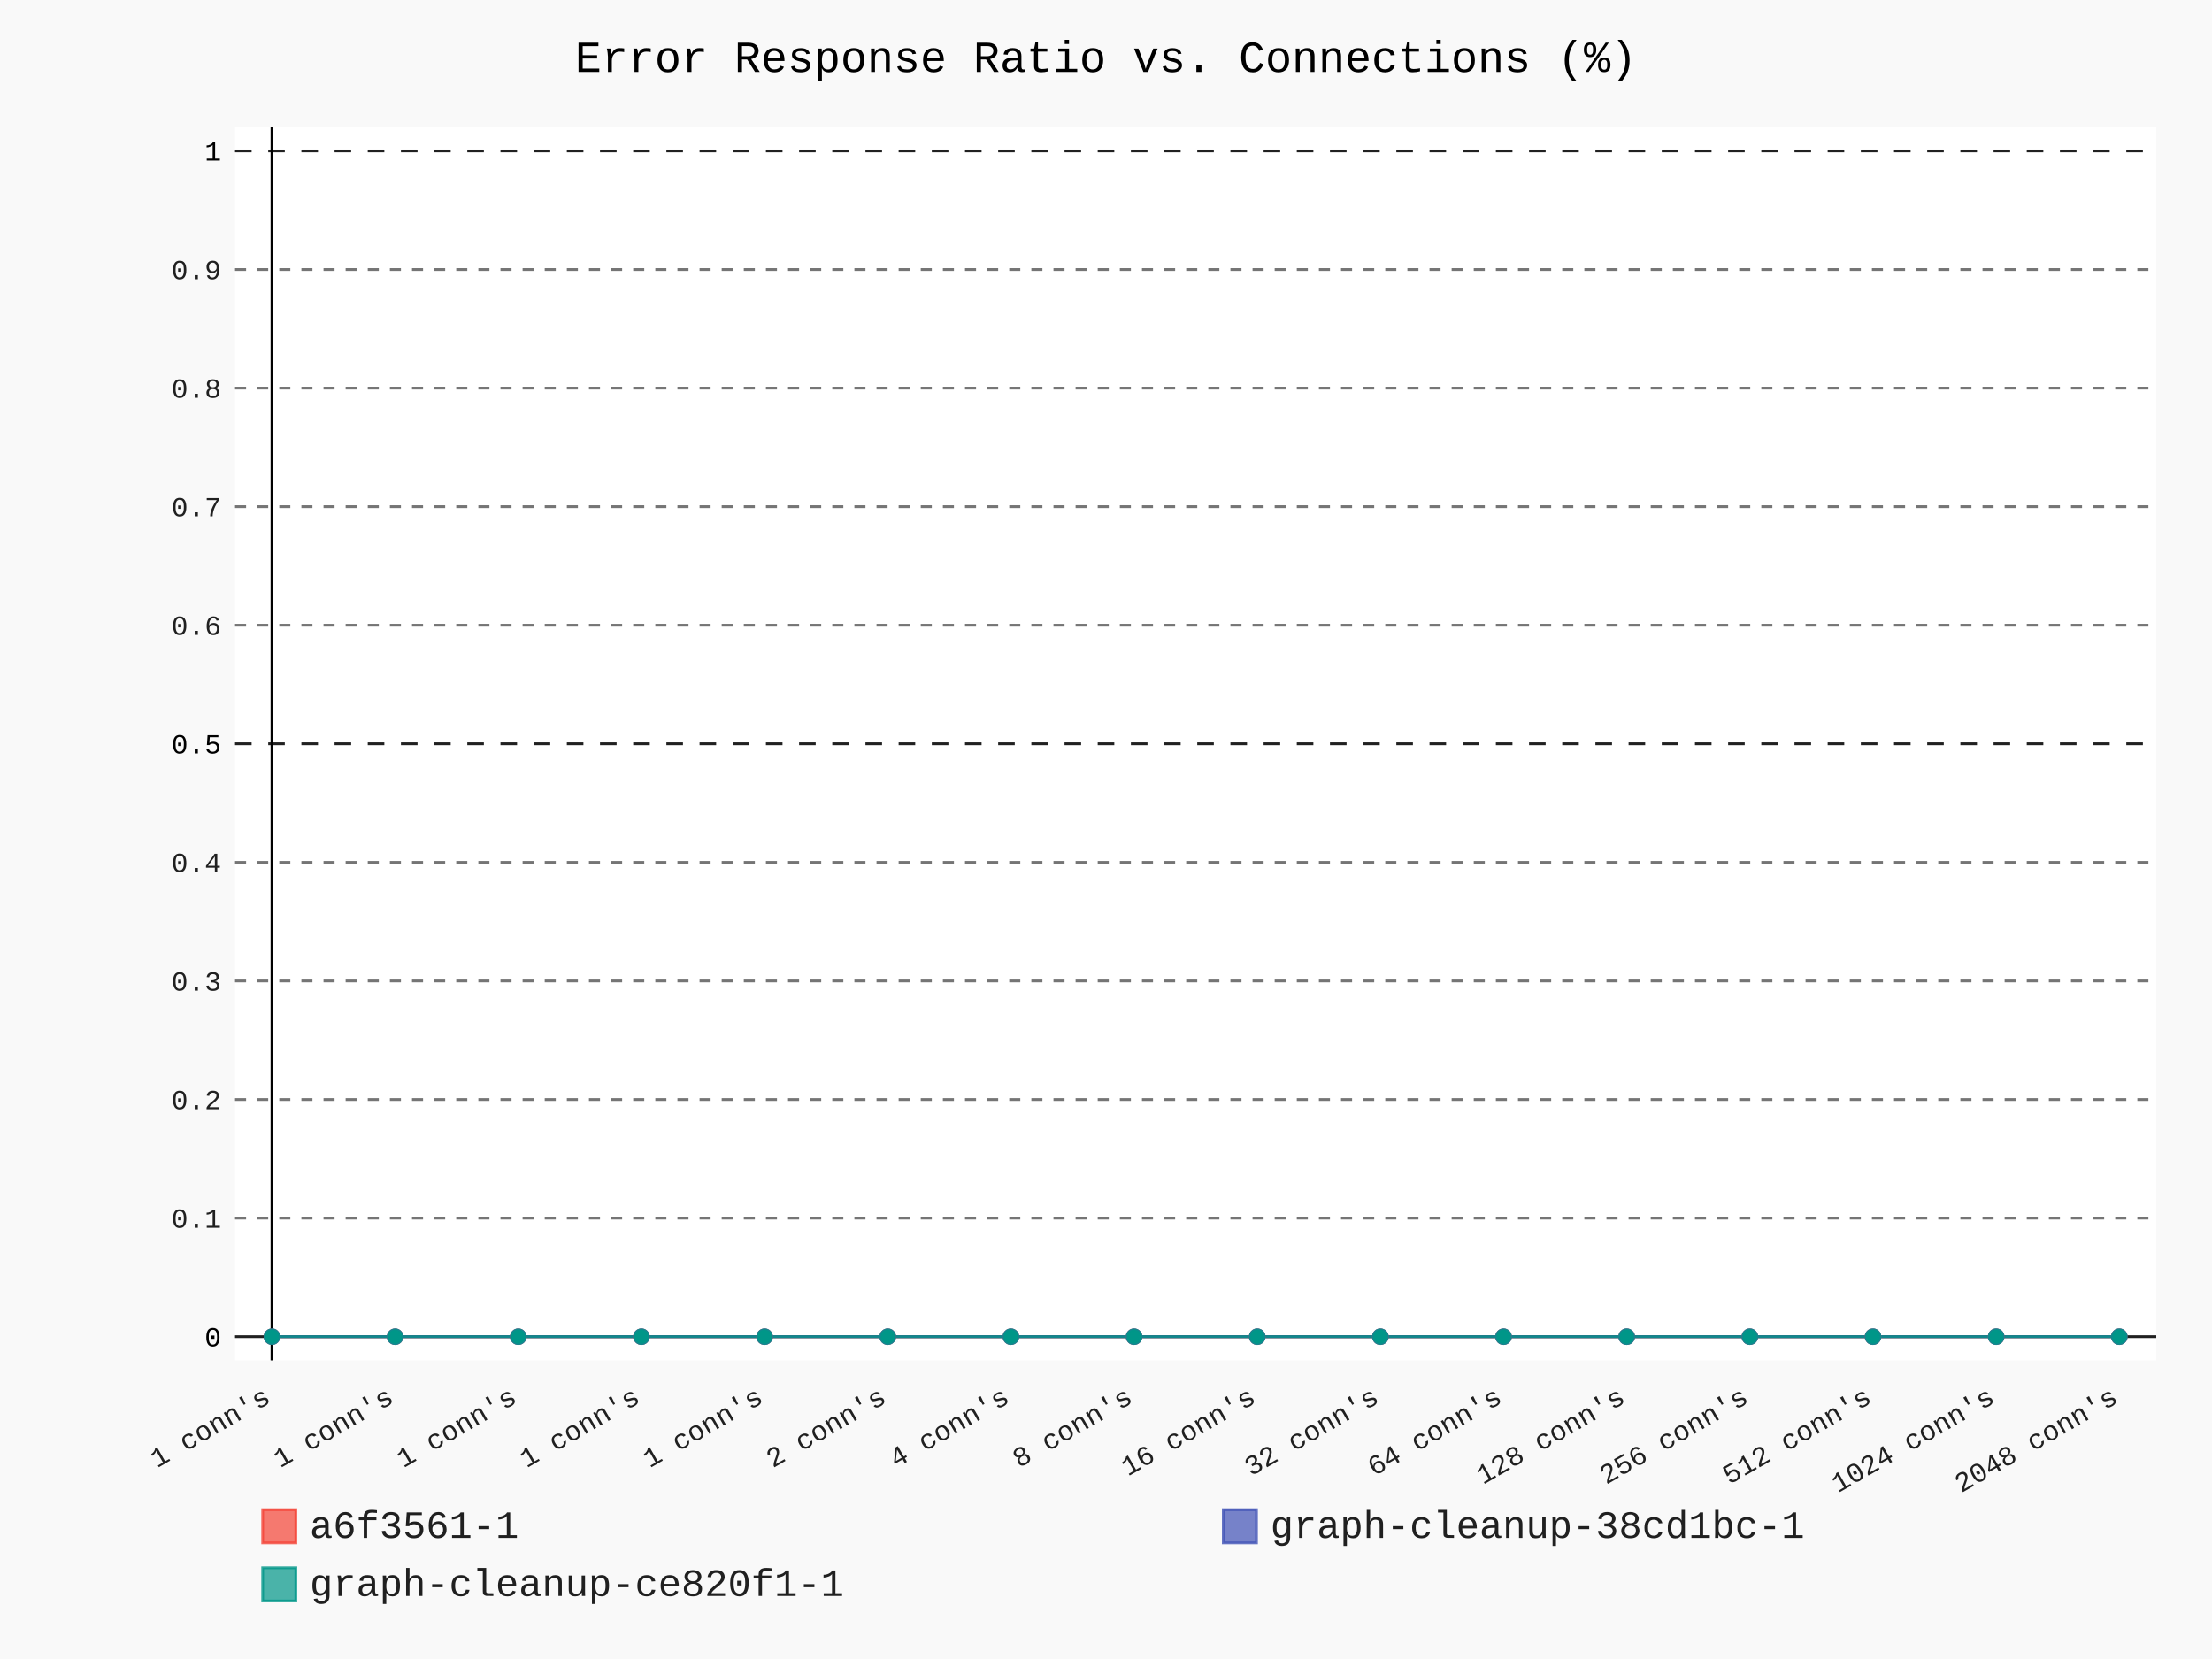
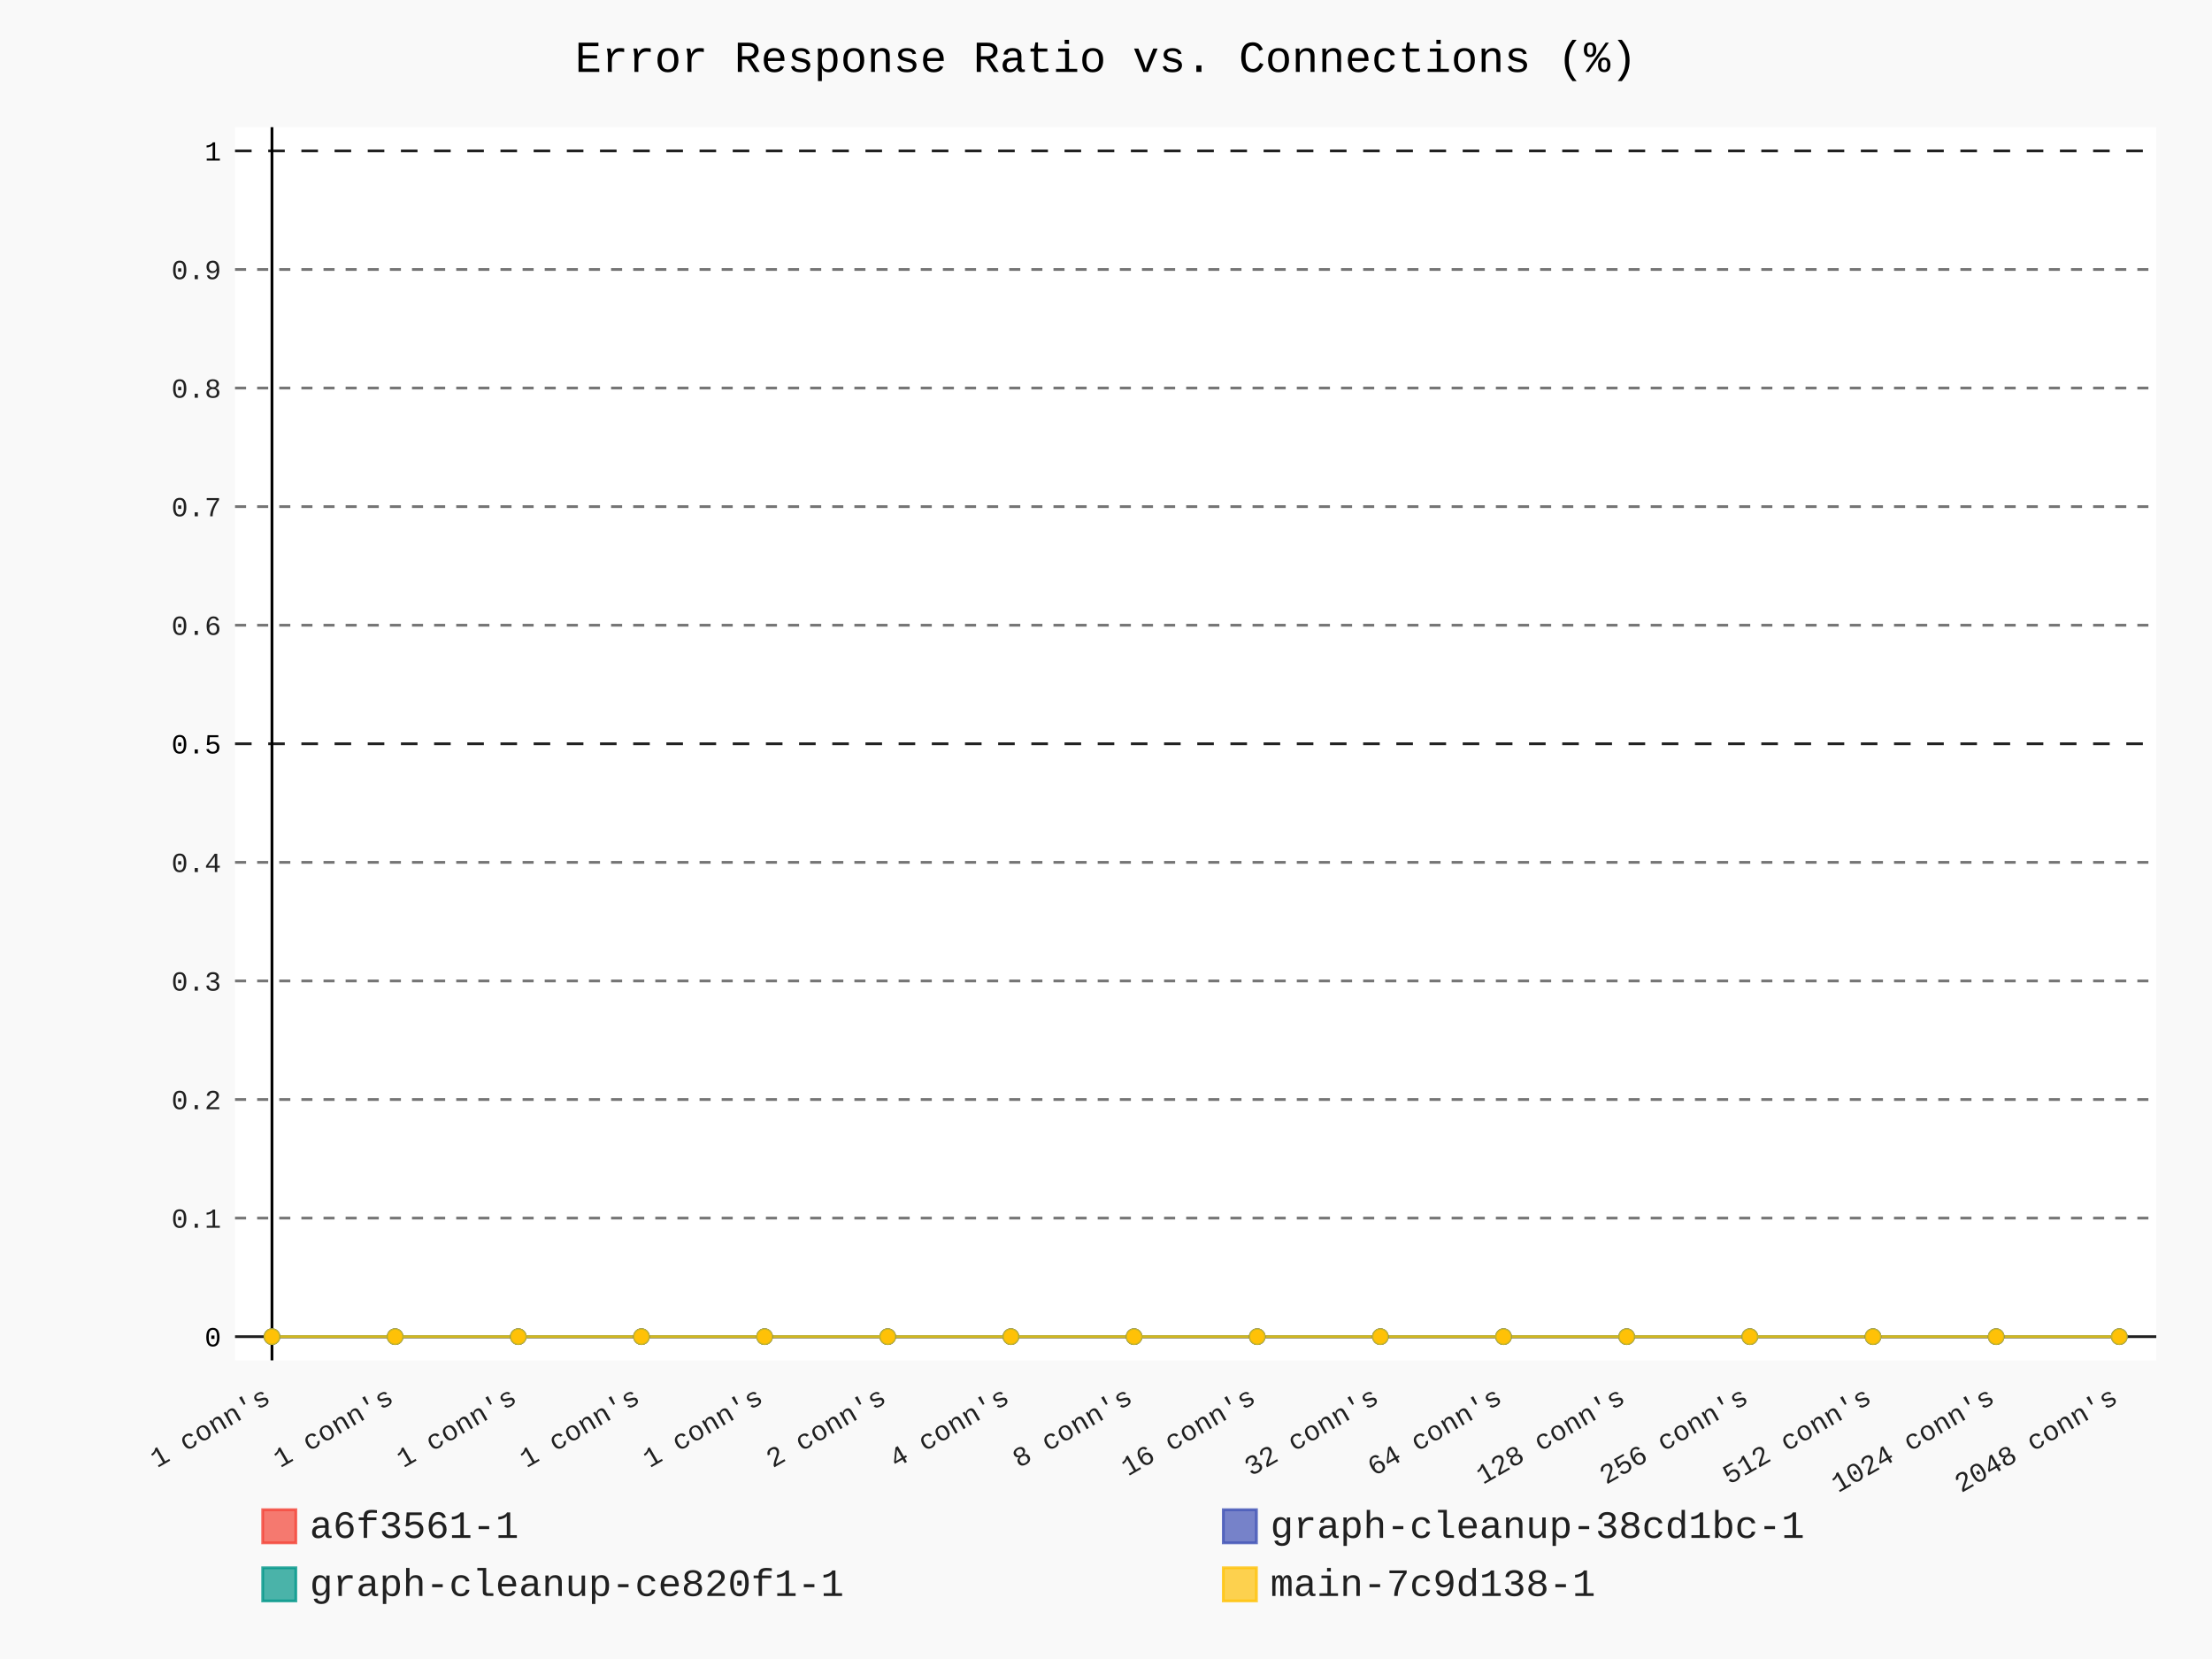
- <svg xmlns="http://www.w3.org/2000/svg" id="chart-3c04dde6-9144-4a3a-9a50-1ffe9e72ed21" class="pygal-chart" viewBox="0 0 800 600">
+ <svg xmlns="http://www.w3.org/2000/svg" id="chart-2c7a92d7-7e02-4859-a97c-3a808d6ebceb" class="pygal-chart" viewBox="0 0 800 600">
  <defs>
-     <style type="text/css">#chart-3c04dde6-9144-4a3a-9a50-1ffe9e72ed21{-webkit-user-select:none;-webkit-font-smoothing:antialiased;font-family:Consolas,"Liberation Mono",Menlo,Courier,monospace}#chart-3c04dde6-9144-4a3a-9a50-1ffe9e72ed21 .title{font-family:Consolas,"Liberation Mono",Menlo,Courier,monospace;font-size:16px}#chart-3c04dde6-9144-4a3a-9a50-1ffe9e72ed21 .legends .legend text{font-family:Consolas,"Liberation Mono",Menlo,Courier,monospace;font-size:14px}#chart-3c04dde6-9144-4a3a-9a50-1ffe9e72ed21 .axis text{font-family:Consolas,"Liberation Mono",Menlo,Courier,monospace;font-size:10px}#chart-3c04dde6-9144-4a3a-9a50-1ffe9e72ed21 .axis text.major{font-family:Consolas,"Liberation Mono",Menlo,Courier,monospace;font-size:10px}#chart-3c04dde6-9144-4a3a-9a50-1ffe9e72ed21 .text-overlay text.value{font-family:Consolas,"Liberation Mono",Menlo,Courier,monospace;font-size:16px}#chart-3c04dde6-9144-4a3a-9a50-1ffe9e72ed21 .text-overlay text.label{font-family:Consolas,"Liberation Mono",Menlo,Courier,monospace;font-size:10px}#chart-3c04dde6-9144-4a3a-9a50-1ffe9e72ed21 .tooltip{font-family:Consolas,"Liberation Mono",Menlo,Courier,monospace;font-size:14px}#chart-3c04dde6-9144-4a3a-9a50-1ffe9e72ed21 text.no_data{font-family:Consolas,"Liberation Mono",Menlo,Courier,monospace;font-size:64px}
- #chart-3c04dde6-9144-4a3a-9a50-1ffe9e72ed21{background-color:rgba(249,249,249,1)}#chart-3c04dde6-9144-4a3a-9a50-1ffe9e72ed21 path,#chart-3c04dde6-9144-4a3a-9a50-1ffe9e72ed21 line,#chart-3c04dde6-9144-4a3a-9a50-1ffe9e72ed21 rect,#chart-3c04dde6-9144-4a3a-9a50-1ffe9e72ed21 circle{-webkit-transition:150ms;-moz-transition:150ms;transition:150ms}#chart-3c04dde6-9144-4a3a-9a50-1ffe9e72ed21 .graph &gt; .background{fill:rgba(249,249,249,1)}#chart-3c04dde6-9144-4a3a-9a50-1ffe9e72ed21 .plot &gt; .background{fill:rgba(255,255,255,1)}#chart-3c04dde6-9144-4a3a-9a50-1ffe9e72ed21 .graph{fill:rgba(0,0,0,.87)}#chart-3c04dde6-9144-4a3a-9a50-1ffe9e72ed21 text.no_data{fill:rgba(0,0,0,1)}#chart-3c04dde6-9144-4a3a-9a50-1ffe9e72ed21 .title{fill:rgba(0,0,0,1)}#chart-3c04dde6-9144-4a3a-9a50-1ffe9e72ed21 .legends .legend text{fill:rgba(0,0,0,.87)}#chart-3c04dde6-9144-4a3a-9a50-1ffe9e72ed21 .legends .legend:hover text{fill:rgba(0,0,0,1)}#chart-3c04dde6-9144-4a3a-9a50-1ffe9e72ed21 .axis .line{stroke:rgba(0,0,0,1)}#chart-3c04dde6-9144-4a3a-9a50-1ffe9e72ed21 .axis .guide.line{stroke:rgba(0,0,0,.54)}#chart-3c04dde6-9144-4a3a-9a50-1ffe9e72ed21 .axis .major.line{stroke:rgba(0,0,0,.87)}#chart-3c04dde6-9144-4a3a-9a50-1ffe9e72ed21 .axis text.major{fill:rgba(0,0,0,1)}#chart-3c04dde6-9144-4a3a-9a50-1ffe9e72ed21 .axis.y .guides:hover .guide.line,#chart-3c04dde6-9144-4a3a-9a50-1ffe9e72ed21 .line-graph .axis.x .guides:hover .guide.line,#chart-3c04dde6-9144-4a3a-9a50-1ffe9e72ed21 .stackedline-graph .axis.x .guides:hover .guide.line,#chart-3c04dde6-9144-4a3a-9a50-1ffe9e72ed21 .xy-graph .axis.x .guides:hover .guide.line{stroke:rgba(0,0,0,1)}#chart-3c04dde6-9144-4a3a-9a50-1ffe9e72ed21 .axis .guides:hover text{fill:rgba(0,0,0,1)}#chart-3c04dde6-9144-4a3a-9a50-1ffe9e72ed21 .reactive{fill-opacity:.7;stroke-opacity:.8}#chart-3c04dde6-9144-4a3a-9a50-1ffe9e72ed21 .ci{stroke:rgba(0,0,0,.87)}#chart-3c04dde6-9144-4a3a-9a50-1ffe9e72ed21 .reactive.active,#chart-3c04dde6-9144-4a3a-9a50-1ffe9e72ed21 .active .reactive{fill-opacity:.8;stroke-opacity:.9;stroke-width:4}#chart-3c04dde6-9144-4a3a-9a50-1ffe9e72ed21 .ci .reactive.active{stroke-width:1.5}#chart-3c04dde6-9144-4a3a-9a50-1ffe9e72ed21 .series text{fill:rgba(0,0,0,1)}#chart-3c04dde6-9144-4a3a-9a50-1ffe9e72ed21 .tooltip rect{fill:rgba(255,255,255,1);stroke:rgba(0,0,0,1);-webkit-transition:opacity 150ms;-moz-transition:opacity 150ms;transition:opacity 150ms}#chart-3c04dde6-9144-4a3a-9a50-1ffe9e72ed21 .tooltip .label{fill:rgba(0,0,0,.87)}#chart-3c04dde6-9144-4a3a-9a50-1ffe9e72ed21 .tooltip .label{fill:rgba(0,0,0,.87)}#chart-3c04dde6-9144-4a3a-9a50-1ffe9e72ed21 .tooltip .legend{font-size:.8em;fill:rgba(0,0,0,.54)}#chart-3c04dde6-9144-4a3a-9a50-1ffe9e72ed21 .tooltip .x_label{font-size:.6em;fill:rgba(0,0,0,1)}#chart-3c04dde6-9144-4a3a-9a50-1ffe9e72ed21 .tooltip .xlink{font-size:.5em;text-decoration:underline}#chart-3c04dde6-9144-4a3a-9a50-1ffe9e72ed21 .tooltip .value{font-size:1.5em}#chart-3c04dde6-9144-4a3a-9a50-1ffe9e72ed21 .bound{font-size:.5em}#chart-3c04dde6-9144-4a3a-9a50-1ffe9e72ed21 .max-value{font-size:.75em;fill:rgba(0,0,0,.54)}#chart-3c04dde6-9144-4a3a-9a50-1ffe9e72ed21 .map-element{fill:rgba(255,255,255,1);stroke:rgba(0,0,0,.54) !important}#chart-3c04dde6-9144-4a3a-9a50-1ffe9e72ed21 .map-element .reactive{fill-opacity:inherit;stroke-opacity:inherit}#chart-3c04dde6-9144-4a3a-9a50-1ffe9e72ed21 .color-0,#chart-3c04dde6-9144-4a3a-9a50-1ffe9e72ed21 .color-0 a:visited{stroke:#F44336;fill:#F44336}#chart-3c04dde6-9144-4a3a-9a50-1ffe9e72ed21 .color-1,#chart-3c04dde6-9144-4a3a-9a50-1ffe9e72ed21 .color-1 a:visited{stroke:#3F51B5;fill:#3F51B5}#chart-3c04dde6-9144-4a3a-9a50-1ffe9e72ed21 .color-2,#chart-3c04dde6-9144-4a3a-9a50-1ffe9e72ed21 .color-2 a:visited{stroke:#009688;fill:#009688}#chart-3c04dde6-9144-4a3a-9a50-1ffe9e72ed21 .text-overlay .color-0 text{fill:black}#chart-3c04dde6-9144-4a3a-9a50-1ffe9e72ed21 .text-overlay .color-1 text{fill:black}#chart-3c04dde6-9144-4a3a-9a50-1ffe9e72ed21 .text-overlay .color-2 text{fill:black}
- #chart-3c04dde6-9144-4a3a-9a50-1ffe9e72ed21 text.no_data{text-anchor:middle}#chart-3c04dde6-9144-4a3a-9a50-1ffe9e72ed21 .guide.line{fill:none}#chart-3c04dde6-9144-4a3a-9a50-1ffe9e72ed21 .centered{text-anchor:middle}#chart-3c04dde6-9144-4a3a-9a50-1ffe9e72ed21 .title{text-anchor:middle}#chart-3c04dde6-9144-4a3a-9a50-1ffe9e72ed21 .legends .legend text{fill-opacity:1}#chart-3c04dde6-9144-4a3a-9a50-1ffe9e72ed21 .axis.x text{text-anchor:middle}#chart-3c04dde6-9144-4a3a-9a50-1ffe9e72ed21 .axis.x:not(.web) text[transform]{text-anchor:start}#chart-3c04dde6-9144-4a3a-9a50-1ffe9e72ed21 .axis.x:not(.web) text[transform].backwards{text-anchor:end}#chart-3c04dde6-9144-4a3a-9a50-1ffe9e72ed21 .axis.y text{text-anchor:end}#chart-3c04dde6-9144-4a3a-9a50-1ffe9e72ed21 .axis.y text[transform].backwards{text-anchor:start}#chart-3c04dde6-9144-4a3a-9a50-1ffe9e72ed21 .axis.y2 text{text-anchor:start}#chart-3c04dde6-9144-4a3a-9a50-1ffe9e72ed21 .axis.y2 text[transform].backwards{text-anchor:end}#chart-3c04dde6-9144-4a3a-9a50-1ffe9e72ed21 .axis .guide.line{stroke-dasharray:4,4}#chart-3c04dde6-9144-4a3a-9a50-1ffe9e72ed21 .axis .major.guide.line{stroke-dasharray:6,6}#chart-3c04dde6-9144-4a3a-9a50-1ffe9e72ed21 .horizontal .axis.y .guide.line,#chart-3c04dde6-9144-4a3a-9a50-1ffe9e72ed21 .horizontal .axis.y2 .guide.line,#chart-3c04dde6-9144-4a3a-9a50-1ffe9e72ed21 .vertical .axis.x .guide.line{opacity:0}#chart-3c04dde6-9144-4a3a-9a50-1ffe9e72ed21 .horizontal .axis.always_show .guide.line,#chart-3c04dde6-9144-4a3a-9a50-1ffe9e72ed21 .vertical .axis.always_show .guide.line{opacity:1 !important}#chart-3c04dde6-9144-4a3a-9a50-1ffe9e72ed21 .axis.y .guides:hover .guide.line,#chart-3c04dde6-9144-4a3a-9a50-1ffe9e72ed21 .axis.y2 .guides:hover .guide.line,#chart-3c04dde6-9144-4a3a-9a50-1ffe9e72ed21 .axis.x .guides:hover .guide.line{opacity:1}#chart-3c04dde6-9144-4a3a-9a50-1ffe9e72ed21 .axis .guides:hover text{opacity:1}#chart-3c04dde6-9144-4a3a-9a50-1ffe9e72ed21 .nofill{fill:none}#chart-3c04dde6-9144-4a3a-9a50-1ffe9e72ed21 .subtle-fill{fill-opacity:.2}#chart-3c04dde6-9144-4a3a-9a50-1ffe9e72ed21 .dot{stroke-width:1px;fill-opacity:1}#chart-3c04dde6-9144-4a3a-9a50-1ffe9e72ed21 .dot.active{stroke-width:5px}#chart-3c04dde6-9144-4a3a-9a50-1ffe9e72ed21 .dot.negative{fill:transparent}#chart-3c04dde6-9144-4a3a-9a50-1ffe9e72ed21 text,#chart-3c04dde6-9144-4a3a-9a50-1ffe9e72ed21 tspan{stroke:none !important}#chart-3c04dde6-9144-4a3a-9a50-1ffe9e72ed21 .series text.active{opacity:1}#chart-3c04dde6-9144-4a3a-9a50-1ffe9e72ed21 .tooltip rect{fill-opacity:.95;stroke-width:.5}#chart-3c04dde6-9144-4a3a-9a50-1ffe9e72ed21 .tooltip text{fill-opacity:1}#chart-3c04dde6-9144-4a3a-9a50-1ffe9e72ed21 .showable{visibility:hidden}#chart-3c04dde6-9144-4a3a-9a50-1ffe9e72ed21 .showable.shown{visibility:visible}#chart-3c04dde6-9144-4a3a-9a50-1ffe9e72ed21 .gauge-background{fill:rgba(229,229,229,1);stroke:none}#chart-3c04dde6-9144-4a3a-9a50-1ffe9e72ed21 .bg-lines{stroke:rgba(249,249,249,1);stroke-width:2px}</style>
+     <style type="text/css">#chart-2c7a92d7-7e02-4859-a97c-3a808d6ebceb{-webkit-user-select:none;-webkit-font-smoothing:antialiased;font-family:Consolas,"Liberation Mono",Menlo,Courier,monospace}#chart-2c7a92d7-7e02-4859-a97c-3a808d6ebceb .title{font-family:Consolas,"Liberation Mono",Menlo,Courier,monospace;font-size:16px}#chart-2c7a92d7-7e02-4859-a97c-3a808d6ebceb .legends .legend text{font-family:Consolas,"Liberation Mono",Menlo,Courier,monospace;font-size:14px}#chart-2c7a92d7-7e02-4859-a97c-3a808d6ebceb .axis text{font-family:Consolas,"Liberation Mono",Menlo,Courier,monospace;font-size:10px}#chart-2c7a92d7-7e02-4859-a97c-3a808d6ebceb .axis text.major{font-family:Consolas,"Liberation Mono",Menlo,Courier,monospace;font-size:10px}#chart-2c7a92d7-7e02-4859-a97c-3a808d6ebceb .text-overlay text.value{font-family:Consolas,"Liberation Mono",Menlo,Courier,monospace;font-size:16px}#chart-2c7a92d7-7e02-4859-a97c-3a808d6ebceb .text-overlay text.label{font-family:Consolas,"Liberation Mono",Menlo,Courier,monospace;font-size:10px}#chart-2c7a92d7-7e02-4859-a97c-3a808d6ebceb .tooltip{font-family:Consolas,"Liberation Mono",Menlo,Courier,monospace;font-size:14px}#chart-2c7a92d7-7e02-4859-a97c-3a808d6ebceb text.no_data{font-family:Consolas,"Liberation Mono",Menlo,Courier,monospace;font-size:64px}
+ #chart-2c7a92d7-7e02-4859-a97c-3a808d6ebceb{background-color:rgba(249,249,249,1)}#chart-2c7a92d7-7e02-4859-a97c-3a808d6ebceb path,#chart-2c7a92d7-7e02-4859-a97c-3a808d6ebceb line,#chart-2c7a92d7-7e02-4859-a97c-3a808d6ebceb rect,#chart-2c7a92d7-7e02-4859-a97c-3a808d6ebceb circle{-webkit-transition:150ms;-moz-transition:150ms;transition:150ms}#chart-2c7a92d7-7e02-4859-a97c-3a808d6ebceb .graph &gt; .background{fill:rgba(249,249,249,1)}#chart-2c7a92d7-7e02-4859-a97c-3a808d6ebceb .plot &gt; .background{fill:rgba(255,255,255,1)}#chart-2c7a92d7-7e02-4859-a97c-3a808d6ebceb .graph{fill:rgba(0,0,0,.87)}#chart-2c7a92d7-7e02-4859-a97c-3a808d6ebceb text.no_data{fill:rgba(0,0,0,1)}#chart-2c7a92d7-7e02-4859-a97c-3a808d6ebceb .title{fill:rgba(0,0,0,1)}#chart-2c7a92d7-7e02-4859-a97c-3a808d6ebceb .legends .legend text{fill:rgba(0,0,0,.87)}#chart-2c7a92d7-7e02-4859-a97c-3a808d6ebceb .legends .legend:hover text{fill:rgba(0,0,0,1)}#chart-2c7a92d7-7e02-4859-a97c-3a808d6ebceb .axis .line{stroke:rgba(0,0,0,1)}#chart-2c7a92d7-7e02-4859-a97c-3a808d6ebceb .axis .guide.line{stroke:rgba(0,0,0,.54)}#chart-2c7a92d7-7e02-4859-a97c-3a808d6ebceb .axis .major.line{stroke:rgba(0,0,0,.87)}#chart-2c7a92d7-7e02-4859-a97c-3a808d6ebceb .axis text.major{fill:rgba(0,0,0,1)}#chart-2c7a92d7-7e02-4859-a97c-3a808d6ebceb .axis.y .guides:hover .guide.line,#chart-2c7a92d7-7e02-4859-a97c-3a808d6ebceb .line-graph .axis.x .guides:hover .guide.line,#chart-2c7a92d7-7e02-4859-a97c-3a808d6ebceb .stackedline-graph .axis.x .guides:hover .guide.line,#chart-2c7a92d7-7e02-4859-a97c-3a808d6ebceb .xy-graph .axis.x .guides:hover .guide.line{stroke:rgba(0,0,0,1)}#chart-2c7a92d7-7e02-4859-a97c-3a808d6ebceb .axis .guides:hover text{fill:rgba(0,0,0,1)}#chart-2c7a92d7-7e02-4859-a97c-3a808d6ebceb .reactive{fill-opacity:.7;stroke-opacity:.8}#chart-2c7a92d7-7e02-4859-a97c-3a808d6ebceb .ci{stroke:rgba(0,0,0,.87)}#chart-2c7a92d7-7e02-4859-a97c-3a808d6ebceb .reactive.active,#chart-2c7a92d7-7e02-4859-a97c-3a808d6ebceb .active .reactive{fill-opacity:.8;stroke-opacity:.9;stroke-width:4}#chart-2c7a92d7-7e02-4859-a97c-3a808d6ebceb .ci .reactive.active{stroke-width:1.5}#chart-2c7a92d7-7e02-4859-a97c-3a808d6ebceb .series text{fill:rgba(0,0,0,1)}#chart-2c7a92d7-7e02-4859-a97c-3a808d6ebceb .tooltip rect{fill:rgba(255,255,255,1);stroke:rgba(0,0,0,1);-webkit-transition:opacity 150ms;-moz-transition:opacity 150ms;transition:opacity 150ms}#chart-2c7a92d7-7e02-4859-a97c-3a808d6ebceb .tooltip .label{fill:rgba(0,0,0,.87)}#chart-2c7a92d7-7e02-4859-a97c-3a808d6ebceb .tooltip .label{fill:rgba(0,0,0,.87)}#chart-2c7a92d7-7e02-4859-a97c-3a808d6ebceb .tooltip .legend{font-size:.8em;fill:rgba(0,0,0,.54)}#chart-2c7a92d7-7e02-4859-a97c-3a808d6ebceb .tooltip .x_label{font-size:.6em;fill:rgba(0,0,0,1)}#chart-2c7a92d7-7e02-4859-a97c-3a808d6ebceb .tooltip .xlink{font-size:.5em;text-decoration:underline}#chart-2c7a92d7-7e02-4859-a97c-3a808d6ebceb .tooltip .value{font-size:1.5em}#chart-2c7a92d7-7e02-4859-a97c-3a808d6ebceb .bound{font-size:.5em}#chart-2c7a92d7-7e02-4859-a97c-3a808d6ebceb .max-value{font-size:.75em;fill:rgba(0,0,0,.54)}#chart-2c7a92d7-7e02-4859-a97c-3a808d6ebceb .map-element{fill:rgba(255,255,255,1);stroke:rgba(0,0,0,.54) !important}#chart-2c7a92d7-7e02-4859-a97c-3a808d6ebceb .map-element .reactive{fill-opacity:inherit;stroke-opacity:inherit}#chart-2c7a92d7-7e02-4859-a97c-3a808d6ebceb .color-0,#chart-2c7a92d7-7e02-4859-a97c-3a808d6ebceb .color-0 a:visited{stroke:#F44336;fill:#F44336}#chart-2c7a92d7-7e02-4859-a97c-3a808d6ebceb .color-1,#chart-2c7a92d7-7e02-4859-a97c-3a808d6ebceb .color-1 a:visited{stroke:#3F51B5;fill:#3F51B5}#chart-2c7a92d7-7e02-4859-a97c-3a808d6ebceb .color-2,#chart-2c7a92d7-7e02-4859-a97c-3a808d6ebceb .color-2 a:visited{stroke:#009688;fill:#009688}#chart-2c7a92d7-7e02-4859-a97c-3a808d6ebceb .color-3,#chart-2c7a92d7-7e02-4859-a97c-3a808d6ebceb .color-3 a:visited{stroke:#FFC107;fill:#FFC107}#chart-2c7a92d7-7e02-4859-a97c-3a808d6ebceb .text-overlay .color-0 text{fill:black}#chart-2c7a92d7-7e02-4859-a97c-3a808d6ebceb .text-overlay .color-1 text{fill:black}#chart-2c7a92d7-7e02-4859-a97c-3a808d6ebceb .text-overlay .color-2 text{fill:black}#chart-2c7a92d7-7e02-4859-a97c-3a808d6ebceb .text-overlay .color-3 text{fill:black}
+ #chart-2c7a92d7-7e02-4859-a97c-3a808d6ebceb text.no_data{text-anchor:middle}#chart-2c7a92d7-7e02-4859-a97c-3a808d6ebceb .guide.line{fill:none}#chart-2c7a92d7-7e02-4859-a97c-3a808d6ebceb .centered{text-anchor:middle}#chart-2c7a92d7-7e02-4859-a97c-3a808d6ebceb .title{text-anchor:middle}#chart-2c7a92d7-7e02-4859-a97c-3a808d6ebceb .legends .legend text{fill-opacity:1}#chart-2c7a92d7-7e02-4859-a97c-3a808d6ebceb .axis.x text{text-anchor:middle}#chart-2c7a92d7-7e02-4859-a97c-3a808d6ebceb .axis.x:not(.web) text[transform]{text-anchor:start}#chart-2c7a92d7-7e02-4859-a97c-3a808d6ebceb .axis.x:not(.web) text[transform].backwards{text-anchor:end}#chart-2c7a92d7-7e02-4859-a97c-3a808d6ebceb .axis.y text{text-anchor:end}#chart-2c7a92d7-7e02-4859-a97c-3a808d6ebceb .axis.y text[transform].backwards{text-anchor:start}#chart-2c7a92d7-7e02-4859-a97c-3a808d6ebceb .axis.y2 text{text-anchor:start}#chart-2c7a92d7-7e02-4859-a97c-3a808d6ebceb .axis.y2 text[transform].backwards{text-anchor:end}#chart-2c7a92d7-7e02-4859-a97c-3a808d6ebceb .axis .guide.line{stroke-dasharray:4,4}#chart-2c7a92d7-7e02-4859-a97c-3a808d6ebceb .axis .major.guide.line{stroke-dasharray:6,6}#chart-2c7a92d7-7e02-4859-a97c-3a808d6ebceb .horizontal .axis.y .guide.line,#chart-2c7a92d7-7e02-4859-a97c-3a808d6ebceb .horizontal .axis.y2 .guide.line,#chart-2c7a92d7-7e02-4859-a97c-3a808d6ebceb .vertical .axis.x .guide.line{opacity:0}#chart-2c7a92d7-7e02-4859-a97c-3a808d6ebceb .horizontal .axis.always_show .guide.line,#chart-2c7a92d7-7e02-4859-a97c-3a808d6ebceb .vertical .axis.always_show .guide.line{opacity:1 !important}#chart-2c7a92d7-7e02-4859-a97c-3a808d6ebceb .axis.y .guides:hover .guide.line,#chart-2c7a92d7-7e02-4859-a97c-3a808d6ebceb .axis.y2 .guides:hover .guide.line,#chart-2c7a92d7-7e02-4859-a97c-3a808d6ebceb .axis.x .guides:hover .guide.line{opacity:1}#chart-2c7a92d7-7e02-4859-a97c-3a808d6ebceb .axis .guides:hover text{opacity:1}#chart-2c7a92d7-7e02-4859-a97c-3a808d6ebceb .nofill{fill:none}#chart-2c7a92d7-7e02-4859-a97c-3a808d6ebceb .subtle-fill{fill-opacity:.2}#chart-2c7a92d7-7e02-4859-a97c-3a808d6ebceb .dot{stroke-width:1px;fill-opacity:1}#chart-2c7a92d7-7e02-4859-a97c-3a808d6ebceb .dot.active{stroke-width:5px}#chart-2c7a92d7-7e02-4859-a97c-3a808d6ebceb .dot.negative{fill:transparent}#chart-2c7a92d7-7e02-4859-a97c-3a808d6ebceb text,#chart-2c7a92d7-7e02-4859-a97c-3a808d6ebceb tspan{stroke:none !important}#chart-2c7a92d7-7e02-4859-a97c-3a808d6ebceb .series text.active{opacity:1}#chart-2c7a92d7-7e02-4859-a97c-3a808d6ebceb .tooltip rect{fill-opacity:.95;stroke-width:.5}#chart-2c7a92d7-7e02-4859-a97c-3a808d6ebceb .tooltip text{fill-opacity:1}#chart-2c7a92d7-7e02-4859-a97c-3a808d6ebceb .showable{visibility:hidden}#chart-2c7a92d7-7e02-4859-a97c-3a808d6ebceb .showable.shown{visibility:visible}#chart-2c7a92d7-7e02-4859-a97c-3a808d6ebceb .gauge-background{fill:rgba(229,229,229,1);stroke:none}#chart-2c7a92d7-7e02-4859-a97c-3a808d6ebceb .bg-lines{stroke:rgba(249,249,249,1);stroke-width:2px}</style>
  </defs>
  <g class="graph line-graph vertical">
    <rect x="0" y="0" width="800" height="600" class="background" />
    <g transform="translate(85, 46)" class="plot">
      <rect x="0" y="0" width="694.842" height="446.0" class="background" />
      <g class="axis y always_show">
        <g class="guides">
          <path d="M0 437.423 h694.842" class="axis major line" />
          <text x="-5" y="440.923" class="major">0</text>
        </g>
        <g class="guides">
          <path d="M0 394.538 h694.842" class="guide line" />
          <text x="-5" y="398.038" class="">0.1</text>
        </g>
        <g class="guides">
          <path d="M0 351.654 h694.842" class="guide line" />
          <text x="-5" y="355.154" class="">0.2</text>
        </g>
        <g class="guides">
          <path d="M0 308.769 h694.842" class="guide line" />
          <text x="-5" y="312.269" class="">0.3</text>
        </g>
        <g class="guides">
          <path d="M0 265.885 h694.842" class="guide line" />
          <text x="-5" y="269.385" class="">0.4</text>
        </g>
        <g class="guides">
          <path d="M0 223 h694.842" class="major guide line" />
          <text x="-5" y="226.5" class="major">0.5</text>
        </g>
        <g class="guides">
          <path d="M0 180.115 h694.842" class="guide line" />
          <text x="-5" y="183.615" class="">0.6</text>
        </g>
        <g class="guides">
          <path d="M0 137.231 h694.842" class="guide line" />
          <text x="-5" y="140.731" class="">0.7</text>
        </g>
        <g class="guides">
          <path d="M0 94.346 h694.842" class="guide line" />
          <text x="-5" y="97.846" class="">0.8</text>
        </g>
        <g class="guides">
          <path d="M0 51.462 h694.842" class="guide line" />
          <text x="-5" y="54.962" class="">0.9</text>
        </g>
        <g class="guides">
          <path d="M0 8.577 h694.842" class="major guide line" />
          <text x="-5" y="12.077" class="major">1</text>
        </g>
      </g>
      <g class="axis x">
        <g class="guides">
          <path d="M13.362 0 v446" class="line" />
          <text x="13.362" y="461.0" class="backwards" transform="rotate(330 13.36235 461)">1 conn's</text>
        </g>
        <g class="guides">
          <path d="M57.904 0 v446" class="guide line" />
          <text x="57.904" y="461.0" class="backwards" transform="rotate(330 57.90353 461)">1 conn's</text>
        </g>
        <g class="guides">
          <path d="M102.445 0 v446" class="guide line" />
          <text x="102.445" y="461.0" class="backwards" transform="rotate(330 102.4447 461)">1 conn's</text>
        </g>
        <g class="guides">
          <path d="M146.986 0 v446" class="guide line" />
          <text x="146.986" y="461.0" class="backwards" transform="rotate(330 146.9859 461)">1 conn's</text>
        </g>
        <g class="guides">
          <path d="M191.527 0 v446" class="guide line" />
          <text x="191.527" y="461.0" class="backwards" transform="rotate(330 191.5271 461)">1 conn's</text>
        </g>
        <g class="guides">
          <path d="M236.068 0 v446" class="guide line" />
          <text x="236.068" y="461.0" class="backwards" transform="rotate(330 236.0682 461)">2 conn's</text>
        </g>
        <g class="guides">
          <path d="M280.609 0 v446" class="guide line" />
          <text x="280.609" y="461.0" class="backwards" transform="rotate(330 280.6094 461)">4 conn's</text>
        </g>
        <g class="guides">
          <path d="M325.151 0 v446" class="guide line" />
          <text x="325.151" y="461.0" class="backwards" transform="rotate(330 325.1506 461)">8 conn's</text>
        </g>
        <g class="guides">
          <path d="M369.692 0 v446" class="guide line" />
          <text x="369.692" y="461.0" class="backwards" transform="rotate(330 369.6917 461)">16 conn's</text>
        </g>
        <g class="guides">
          <path d="M414.233 0 v446" class="guide line" />
          <text x="414.233" y="461.0" class="backwards" transform="rotate(330 414.2329 461)">32 conn's</text>
        </g>
        <g class="guides">
          <path d="M458.774 0 v446" class="guide line" />
          <text x="458.774" y="461.0" class="backwards" transform="rotate(330 458.7741 461)">64 conn's</text>
        </g>
        <g class="guides">
          <path d="M503.315 0 v446" class="guide line" />
          <text x="503.315" y="461.0" class="backwards" transform="rotate(330 503.3153 461)">128 conn's</text>
        </g>
        <g class="guides">
          <path d="M547.856 0 v446" class="guide line" />
          <text x="547.856" y="461.0" class="backwards" transform="rotate(330 547.8564 461)">256 conn's</text>
        </g>
        <g class="guides">
          <path d="M592.398 0 v446" class="guide line" />
          <text x="592.398" y="461.0" class="backwards" transform="rotate(330 592.3976 461)">512 conn's</text>
        </g>
        <g class="guides">
          <path d="M636.939 0 v446" class="guide line" />
          <text x="636.939" y="461.0" class="backwards" transform="rotate(330 636.9388 461)">1024 conn's</text>
        </g>
        <g class="guides">
          <path d="M681.48 0 v446" class="guide line" />
          <text x="681.48" y="461.0" class="backwards" transform="rotate(330 681.48 461)">2048 conn's</text>
        </g>
      </g>
      <g class="series serie-0 color-0">
        <path d="M13.362 437.423 L57.904 437.423 102.445 437.423 146.986 437.423 191.527 437.423 236.068 437.423 280.609 437.423 325.151 437.423 369.692 437.423 414.233 437.423 458.774 437.423 503.315 437.423 547.856 437.423 592.398 437.423 636.939 437.423 681.48 437.423" class="line reactive nofill" />
      </g>
      <g class="series serie-1 color-1">
        <path d="M13.362 437.423 L57.904 437.423 102.445 437.423 146.986 437.423 191.527 437.423 236.068 437.423 280.609 437.423 325.151 437.423 369.692 437.423 414.233 437.423 458.774 437.423 503.315 437.423 547.856 437.423 592.398 437.423 636.939 437.423 681.48 437.423" class="line reactive nofill" />
      </g>
      <g class="series serie-2 color-2">
        <path d="M13.362 437.423 L57.904 437.423 102.445 437.423 146.986 437.423 191.527 437.423 236.068 437.423 280.609 437.423 325.151 437.423 369.692 437.423 414.233 437.423 458.774 437.423 503.315 437.423 547.856 437.423 592.398 437.423 636.939 437.423 681.48 437.423" class="line reactive nofill" />
      </g>
+       <g class="series serie-3 color-3">
+         <path d="M13.362 437.423 L57.904 437.423 102.445 437.423 146.986 437.423 191.527 437.423 236.068 437.423 280.609 437.423 325.151 437.423 369.692 437.423 414.233 437.423 458.774 437.423 503.315 437.423 547.856 437.423 592.398 437.423 636.939 437.423 681.48 437.423" class="line reactive nofill" />
+       </g>
    </g>
    <g class="titles">
      <text x="400.0" y="26" class="title plot_title">Error Response Ratio vs. Connections (%)</text>
    </g>
    <g transform="translate(85, 46)" class="plot overlay">
      <g class="series serie-0 color-0">
        <g class="dots">
          <circle cx="13.362" cy="437.423" r="2.5" class="dot reactive tooltip-trigger" />
        </g>
        <g class="dots">
          <circle cx="57.904" cy="437.423" r="2.5" class="dot reactive tooltip-trigger" />
        </g>
        <g class="dots">
          <circle cx="102.445" cy="437.423" r="2.5" class="dot reactive tooltip-trigger" />
        </g>
        <g class="dots">
          <circle cx="146.986" cy="437.423" r="2.5" class="dot reactive tooltip-trigger" />
        </g>
        <g class="dots">
          <circle cx="191.527" cy="437.423" r="2.5" class="dot reactive tooltip-trigger" />
        </g>
        <g class="dots">
          <circle cx="236.068" cy="437.423" r="2.5" class="dot reactive tooltip-trigger" />
        </g>
        <g class="dots">
          <circle cx="280.609" cy="437.423" r="2.5" class="dot reactive tooltip-trigger" />
        </g>
        <g class="dots">
          <circle cx="325.151" cy="437.423" r="2.5" class="dot reactive tooltip-trigger" />
        </g>
        <g class="dots">
          <circle cx="369.692" cy="437.423" r="2.5" class="dot reactive tooltip-trigger" />
        </g>
        <g class="dots">
          <circle cx="414.233" cy="437.423" r="2.5" class="dot reactive tooltip-trigger" />
        </g>
        <g class="dots">
          <circle cx="458.774" cy="437.423" r="2.5" class="dot reactive tooltip-trigger" />
        </g>
        <g class="dots">
          <circle cx="503.315" cy="437.423" r="2.5" class="dot reactive tooltip-trigger" />
        </g>
        <g class="dots">
          <circle cx="547.856" cy="437.423" r="2.5" class="dot reactive tooltip-trigger" />
        </g>
        <g class="dots">
          <circle cx="592.398" cy="437.423" r="2.5" class="dot reactive tooltip-trigger" />
        </g>
        <g class="dots">
          <circle cx="636.939" cy="437.423" r="2.5" class="dot reactive tooltip-trigger" />
        </g>
        <g class="dots">
          <circle cx="681.48" cy="437.423" r="2.5" class="dot reactive tooltip-trigger" />
        </g>
      </g>
      <g class="series serie-1 color-1">
        <g class="dots">
          <circle cx="13.362" cy="437.423" r="2.5" class="dot reactive tooltip-trigger" />
        </g>
        <g class="dots">
          <circle cx="57.904" cy="437.423" r="2.5" class="dot reactive tooltip-trigger" />
        </g>
        <g class="dots">
          <circle cx="102.445" cy="437.423" r="2.5" class="dot reactive tooltip-trigger" />
        </g>
        <g class="dots">
          <circle cx="146.986" cy="437.423" r="2.5" class="dot reactive tooltip-trigger" />
        </g>
        <g class="dots">
          <circle cx="191.527" cy="437.423" r="2.5" class="dot reactive tooltip-trigger" />
        </g>
        <g class="dots">
          <circle cx="236.068" cy="437.423" r="2.5" class="dot reactive tooltip-trigger" />
        </g>
        <g class="dots">
          <circle cx="280.609" cy="437.423" r="2.5" class="dot reactive tooltip-trigger" />
        </g>
        <g class="dots">
          <circle cx="325.151" cy="437.423" r="2.5" class="dot reactive tooltip-trigger" />
        </g>
        <g class="dots">
          <circle cx="369.692" cy="437.423" r="2.5" class="dot reactive tooltip-trigger" />
        </g>
        <g class="dots">
          <circle cx="414.233" cy="437.423" r="2.5" class="dot reactive tooltip-trigger" />
        </g>
        <g class="dots">
          <circle cx="458.774" cy="437.423" r="2.5" class="dot reactive tooltip-trigger" />
        </g>
        <g class="dots">
          <circle cx="503.315" cy="437.423" r="2.5" class="dot reactive tooltip-trigger" />
        </g>
        <g class="dots">
          <circle cx="547.856" cy="437.423" r="2.5" class="dot reactive tooltip-trigger" />
        </g>
        <g class="dots">
          <circle cx="592.398" cy="437.423" r="2.5" class="dot reactive tooltip-trigger" />
        </g>
        <g class="dots">
          <circle cx="636.939" cy="437.423" r="2.5" class="dot reactive tooltip-trigger" />
        </g>
        <g class="dots">
          <circle cx="681.48" cy="437.423" r="2.5" class="dot reactive tooltip-trigger" />
        </g>
      </g>
      <g class="series serie-2 color-2">
+         <g class="dots">
+           <circle cx="13.362" cy="437.423" r="2.5" class="dot reactive tooltip-trigger" />
+         </g>
+         <g class="dots">
+           <circle cx="57.904" cy="437.423" r="2.5" class="dot reactive tooltip-trigger" />
+         </g>
+         <g class="dots">
+           <circle cx="102.445" cy="437.423" r="2.5" class="dot reactive tooltip-trigger" />
+         </g>
+         <g class="dots">
+           <circle cx="146.986" cy="437.423" r="2.5" class="dot reactive tooltip-trigger" />
+         </g>
+         <g class="dots">
+           <circle cx="191.527" cy="437.423" r="2.5" class="dot reactive tooltip-trigger" />
+         </g>
+         <g class="dots">
+           <circle cx="236.068" cy="437.423" r="2.5" class="dot reactive tooltip-trigger" />
+         </g>
+         <g class="dots">
+           <circle cx="280.609" cy="437.423" r="2.5" class="dot reactive tooltip-trigger" />
+         </g>
+         <g class="dots">
+           <circle cx="325.151" cy="437.423" r="2.5" class="dot reactive tooltip-trigger" />
+         </g>
+         <g class="dots">
+           <circle cx="369.692" cy="437.423" r="2.5" class="dot reactive tooltip-trigger" />
+         </g>
+         <g class="dots">
+           <circle cx="414.233" cy="437.423" r="2.5" class="dot reactive tooltip-trigger" />
+         </g>
+         <g class="dots">
+           <circle cx="458.774" cy="437.423" r="2.5" class="dot reactive tooltip-trigger" />
+         </g>
+         <g class="dots">
+           <circle cx="503.315" cy="437.423" r="2.5" class="dot reactive tooltip-trigger" />
+         </g>
+         <g class="dots">
+           <circle cx="547.856" cy="437.423" r="2.5" class="dot reactive tooltip-trigger" />
+         </g>
+         <g class="dots">
+           <circle cx="592.398" cy="437.423" r="2.5" class="dot reactive tooltip-trigger" />
+         </g>
+         <g class="dots">
+           <circle cx="636.939" cy="437.423" r="2.5" class="dot reactive tooltip-trigger" />
+         </g>
+         <g class="dots">
+           <circle cx="681.48" cy="437.423" r="2.5" class="dot reactive tooltip-trigger" />
+         </g>
+       </g>
+       <g class="series serie-3 color-3">
        <g class="dots">
          <circle cx="13.362" cy="437.423" r="2.5" class="dot reactive tooltip-trigger" />
        </g>
        <g class="dots">
          <circle cx="57.904" cy="437.423" r="2.5" class="dot reactive tooltip-trigger" />
        </g>
        <g class="dots">
          <circle cx="102.445" cy="437.423" r="2.5" class="dot reactive tooltip-trigger" />
        </g>
        <g class="dots">
          <circle cx="146.986" cy="437.423" r="2.5" class="dot reactive tooltip-trigger" />
        </g>
        <g class="dots">
          <circle cx="191.527" cy="437.423" r="2.5" class="dot reactive tooltip-trigger" />
        </g>
        <g class="dots">
          <circle cx="236.068" cy="437.423" r="2.5" class="dot reactive tooltip-trigger" />
        </g>
        <g class="dots">
          <circle cx="280.609" cy="437.423" r="2.5" class="dot reactive tooltip-trigger" />
        </g>
        <g class="dots">
          <circle cx="325.151" cy="437.423" r="2.5" class="dot reactive tooltip-trigger" />
        </g>
        <g class="dots">
          <circle cx="369.692" cy="437.423" r="2.5" class="dot reactive tooltip-trigger" />
        </g>
        <g class="dots">
          <circle cx="414.233" cy="437.423" r="2.5" class="dot reactive tooltip-trigger" />
        </g>
        <g class="dots">
          <circle cx="458.774" cy="437.423" r="2.5" class="dot reactive tooltip-trigger" />
        </g>
        <g class="dots">
          <circle cx="503.315" cy="437.423" r="2.5" class="dot reactive tooltip-trigger" />
        </g>
        <g class="dots">
          <circle cx="547.856" cy="437.423" r="2.5" class="dot reactive tooltip-trigger" />
        </g>
        <g class="dots">
          <circle cx="592.398" cy="437.423" r="2.5" class="dot reactive tooltip-trigger" />
        </g>
        <g class="dots">
          <circle cx="636.939" cy="437.423" r="2.5" class="dot reactive tooltip-trigger" />
        </g>
        <g class="dots">
          <circle cx="681.48" cy="437.423" r="2.5" class="dot reactive tooltip-trigger" />
        </g>
      </g>
    </g>
    <g transform="translate(85, 46)" class="plot text-overlay">
      <g class="series serie-0 color-0" />
      <g class="series serie-1 color-1" />
      <g class="series serie-2 color-2" />
+       <g class="series serie-3 color-3" />
    </g>
    <g transform="translate(85, 46)" class="plot tooltip-overlay">
      <g transform="translate(0 0)" style="opacity: 0" class="tooltip">
        <rect rx="0" ry="0" width="0" height="0" class="tooltip-box" />
        <g class="text" />
      </g>
    </g>
    <g transform="translate(95, 545)" class="legends">
      <g id="activate-serie-0" class="legend reactive activate-serie">
        <rect x="0.0" y="1.0" width="12" height="12" class="color-0 reactive" />
        <text x="17.0" y="11.2">a6f3561-1</text>
      </g>
      <g id="activate-serie-1" class="legend reactive activate-serie">
        <rect x="347.421" y="1.0" width="12" height="12" class="color-1 reactive" />
        <text x="364.421" y="11.2">graph-cleanup-38cd1bc-1</text>
      </g>
      <g id="activate-serie-2" class="legend reactive activate-serie">
        <rect x="0.0" y="22.0" width="12" height="12" class="color-2 reactive" />
        <text x="17.0" y="32.2">graph-cleanup-ce820f1-1</text>
      </g>
+       <g id="activate-serie-3" class="legend reactive activate-serie">
+         <rect x="347.421" y="22.0" width="12" height="12" class="color-3 reactive" />
+         <text x="364.421" y="32.2">main-7c9d138-1</text>
+       </g>
    </g>
  </g>
</svg>
